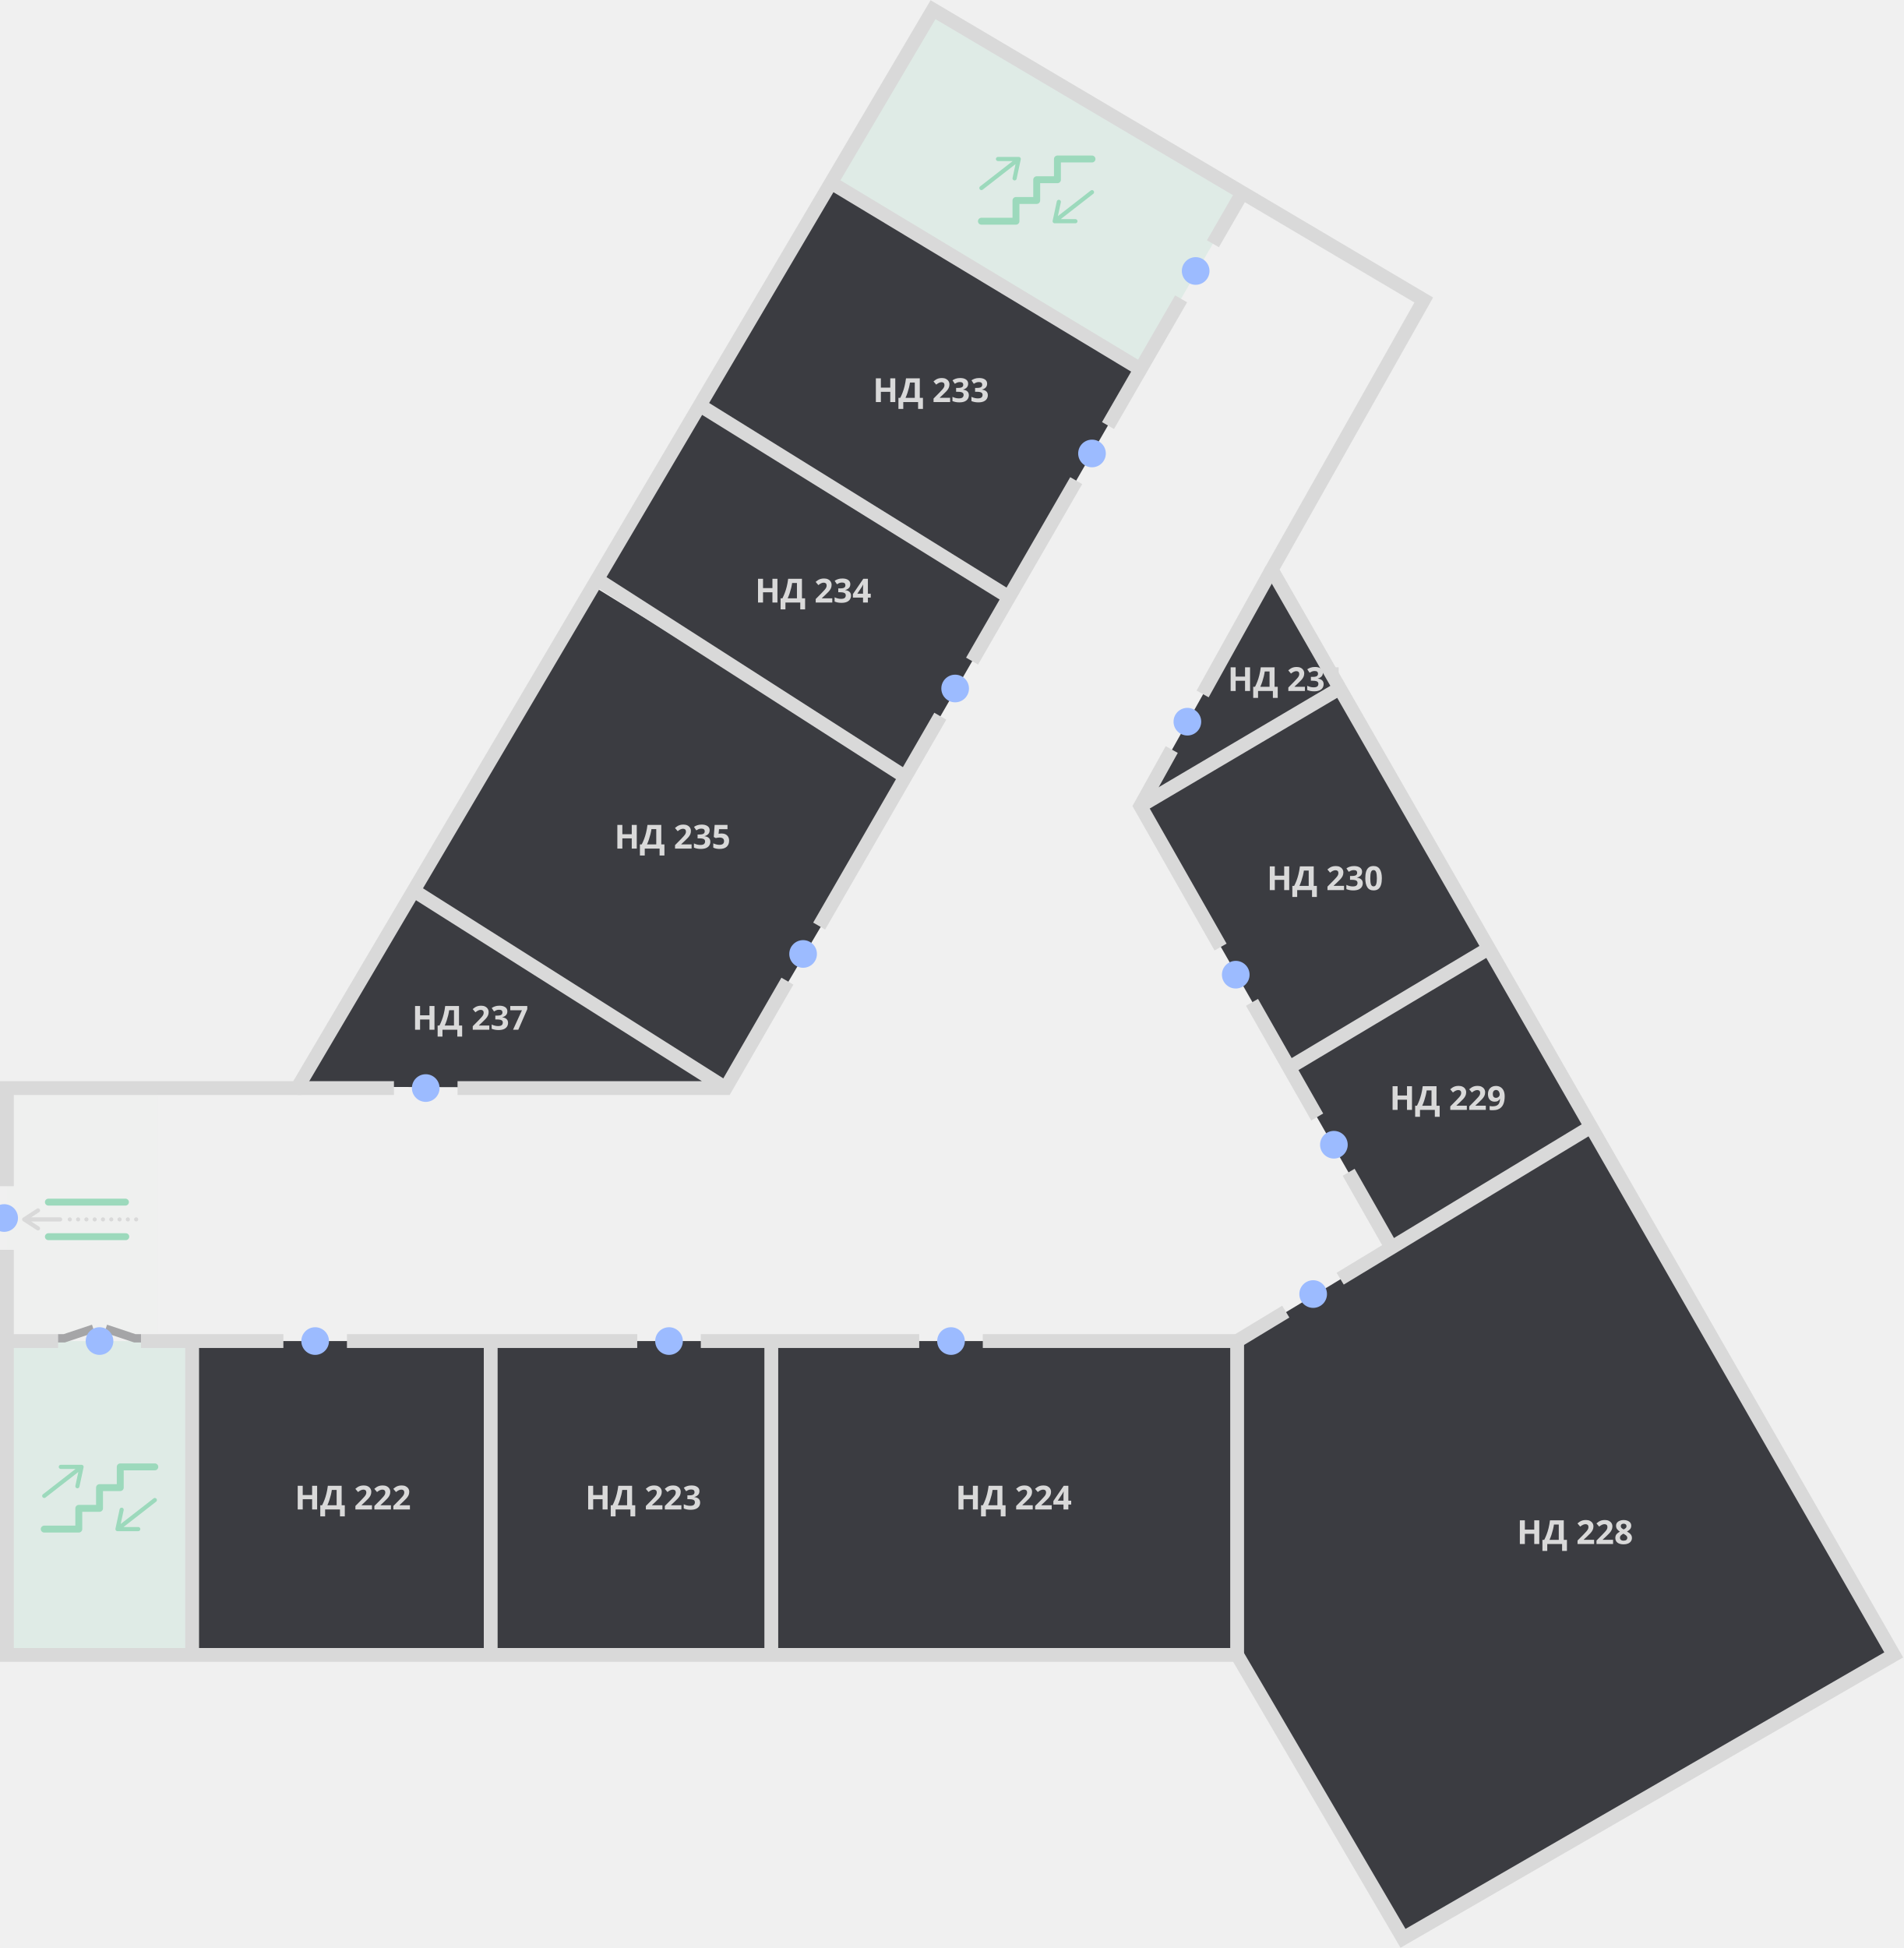
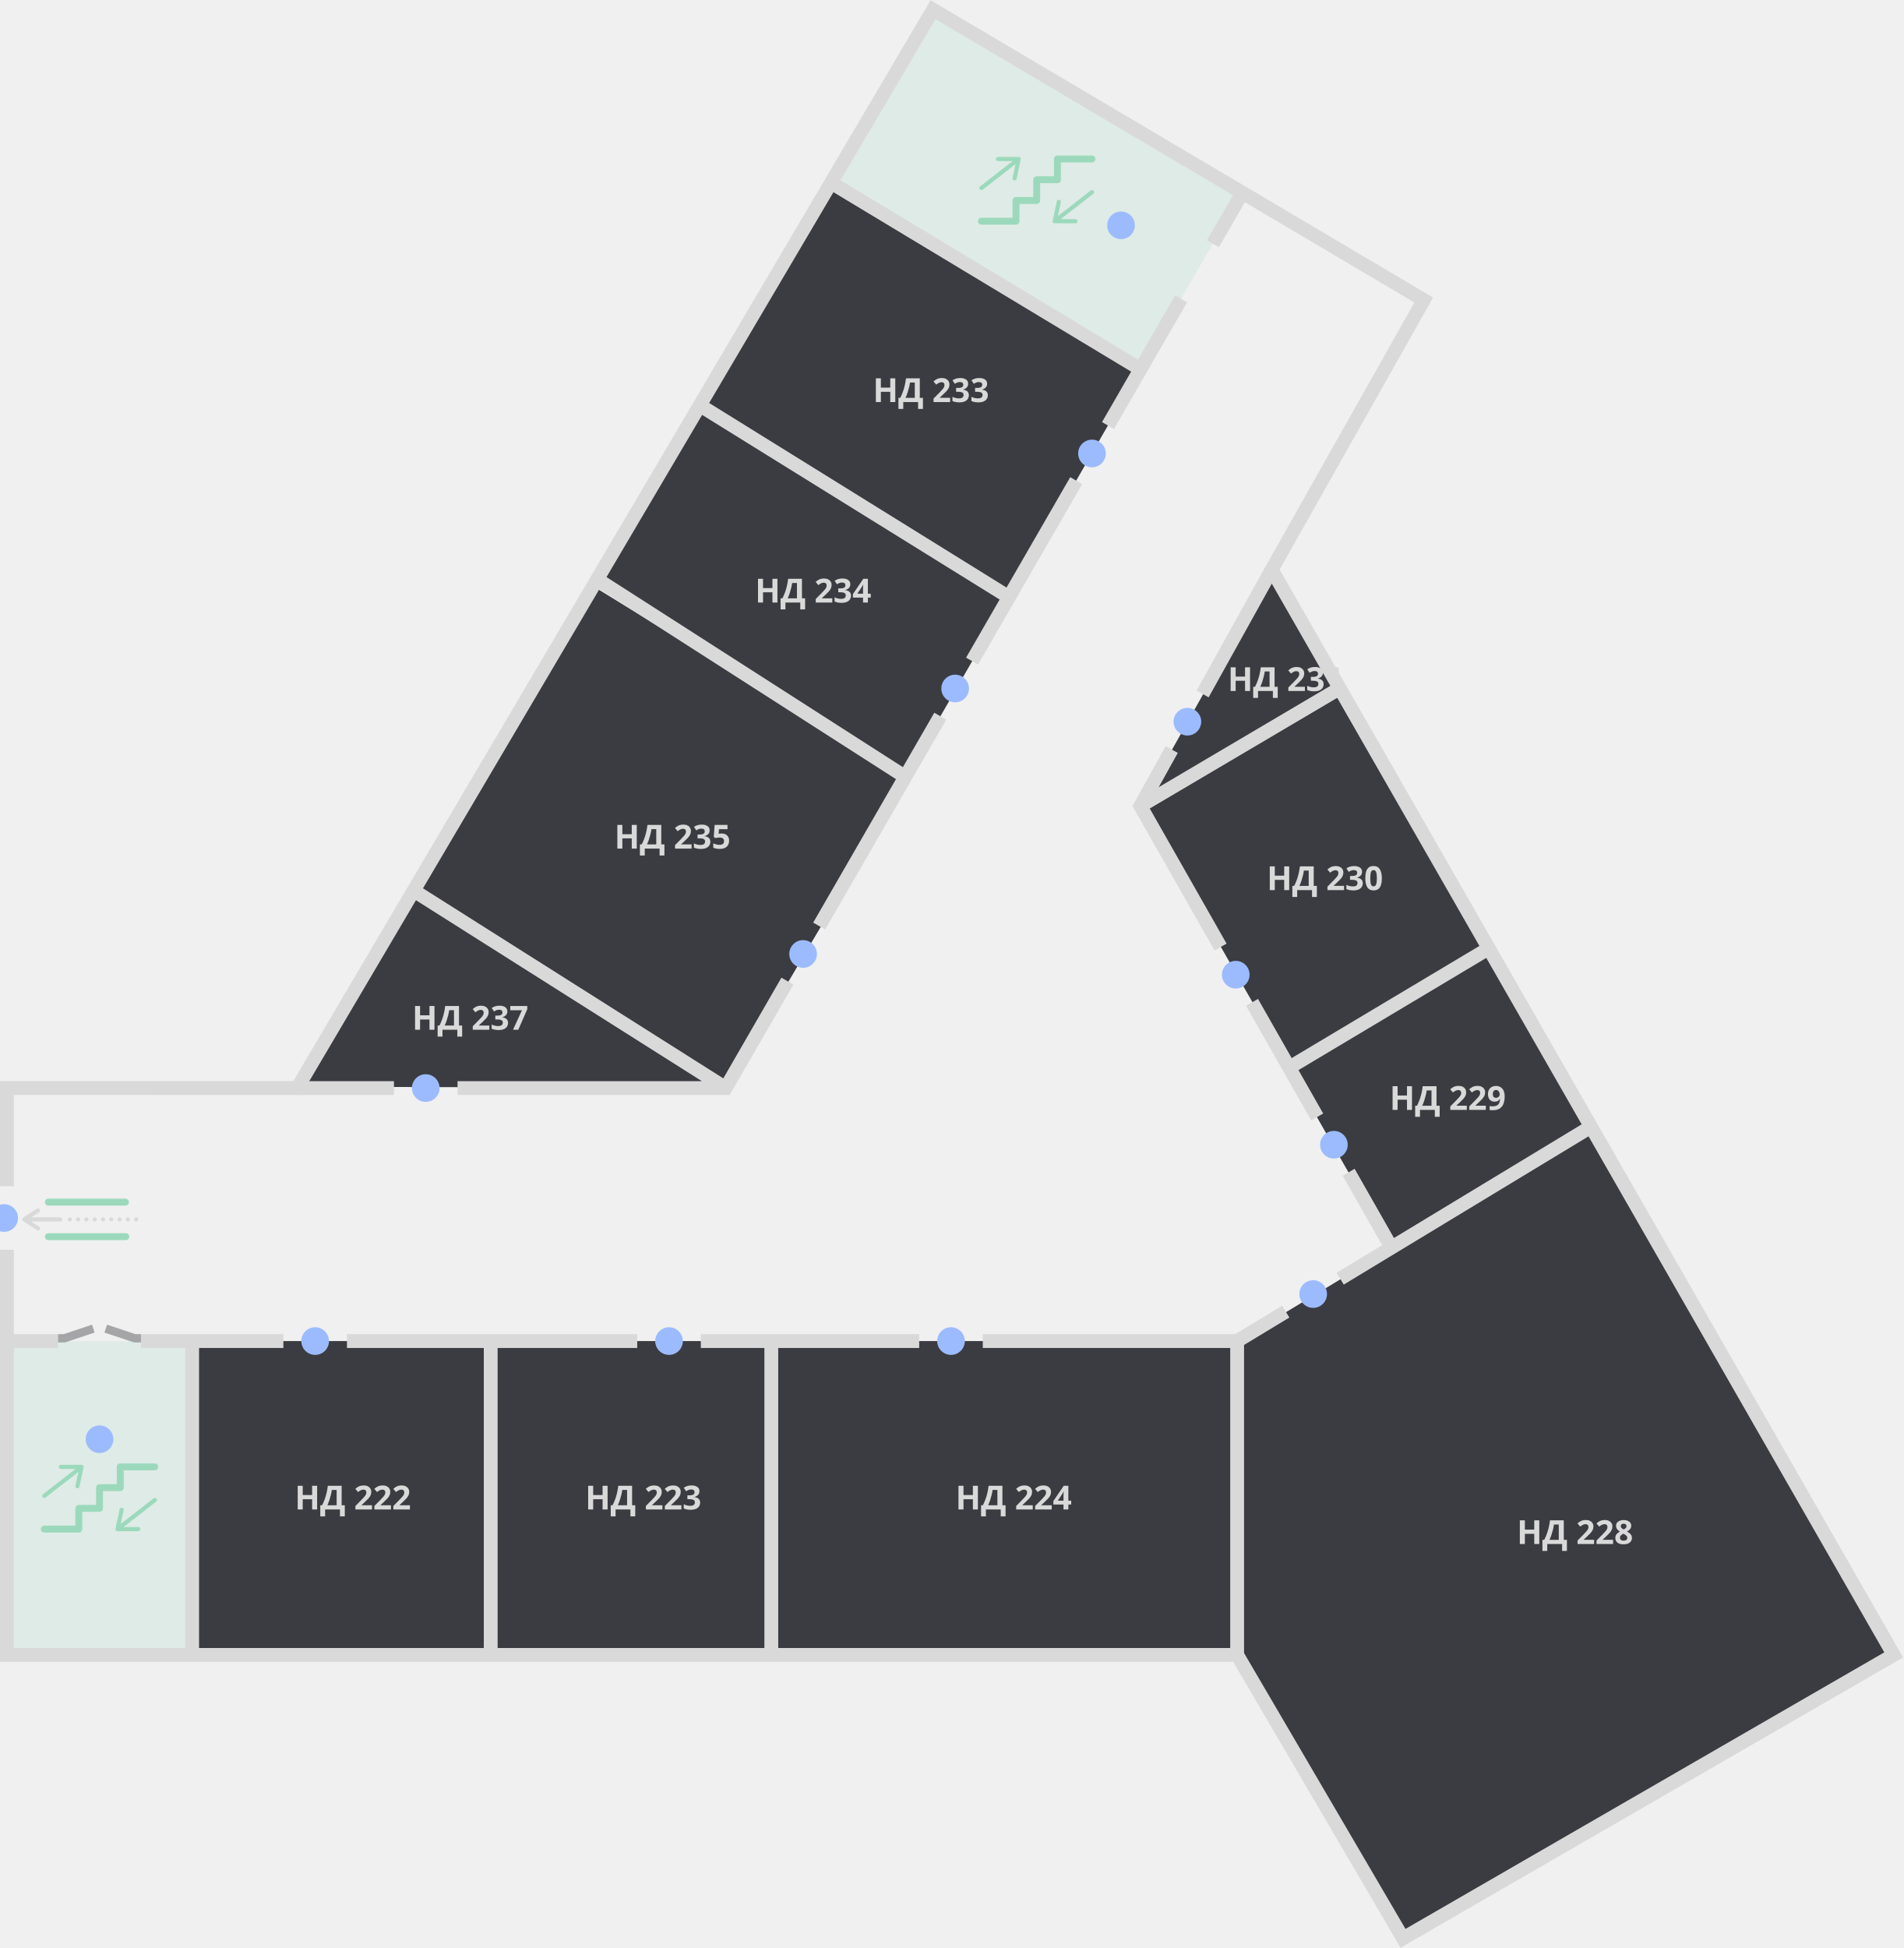
<svg xmlns="http://www.w3.org/2000/svg" width="1377" height="1409" viewBox="0 0 1377 1409" fill="none">
  <g id="ND-2" clip-path="url(#clip0_13_60)">
    <g id="Spaces">
      <path id="nd-2-stair-2" opacity="0.2" d="M601 132L675 8L899 139L825 267L601 132Z" fill="#9CD9BC" />
      <rect id="nd-2-stair-1" opacity="0.2" x="5" y="970" width="134" height="227" fill="#9CD9BC" />
      <path id="nd-237" d="M525 787L215 786L299 644L525 787Z" fill="#3B3C41" />
      <path id="nd-235" d="M299 644L427.5 423L656.5 564L525 787L299 644Z" fill="#3B3C41" />
      <path id="nd-234" d="M431 421L506 293L730 432L655 562L431 421Z" fill="#3B3C41" />
      <path id="nd-233" d="M506 293L601 132L825 267L730 432L506 293Z" fill="#3B3C41" />
      <path id="nd-231" d="M825 583L921 412L969 498L825 583Z" fill="#3B3C41" />
      <path id="nd-230" d="M825 583L969 498L1077 686L933 772L825 583Z" fill="#3B3C41" />
      <path id="nd-229" d="M931 770L1077 686L1151 815L1007 903L931 770Z" fill="#3B3C41" />
      <rect id="nd-224" x="558" y="970" width="337" height="227" fill="#3B3C41" />
      <rect id="nd-223" x="355" y="970" width="203" height="227" fill="#3B3C41" />
      <rect id="nd-222" x="139" y="970" width="216" height="227" fill="#3B3C41" />
      <rect id="nd-2-crossing-n" opacity="0.01" x="5" y="792" width="109" height="173" fill="#9CD9BC" />
      <path id="nd-228" d="M1151 816L894 971V1195L1014 1401L1370 1198L1151 816Z" fill="#3B3C41" />
    </g>
    <g id="Walls">
      <path id="Vector 14" d="M355 970L355 1197" stroke="#D9D9D9" stroke-width="10" />
      <path id="Vector 17" d="M139 970L139 1197" stroke="#D9D9D9" stroke-width="10" />
      <path id="Vector 30" d="M42 970L5 970" stroke="#D9D9D9" stroke-width="10" />
      <path id="Vector 15" d="M558 970L558 1197" stroke="#D9D9D9" stroke-width="10" />
      <path id="Vector 16" d="M895 970L895 1197" stroke="#D9D9D9" stroke-width="10" />
      <path id="Vector 19" d="M1077 686L933 772" stroke="#D9D9D9" stroke-width="10" />
      <path id="Vector 23" d="M969 498L825 583" stroke="#D9D9D9" stroke-width="10" />
      <path id="Vector 31" d="M825 267L601 132" stroke="#D9D9D9" stroke-width="10" />
      <path id="Vector 32" d="M730 432L506 293" stroke="#D9D9D9" stroke-width="10" />
      <path id="Vector 33" d="M655 562L432 419" stroke="#D9D9D9" stroke-width="10" />
      <path id="Subtract" fill-rule="evenodd" clip-rule="evenodd" d="M927.594 944.42L892.41 965.723L897.59 974.277L932.774 952.974L927.594 944.42ZM966.944 920.595L972.123 929.15L1153.59 819.277L1148.41 810.723L966.944 920.595Z" fill="#D9D9D9" />
      <path id="Subtract_2" fill-rule="evenodd" clip-rule="evenodd" d="M251 975H461V965H251V975ZM205 965H102V975H205V965ZM895 975H711V965H895V975ZM507 965H665V975H507V965Z" fill="#D9D9D9" />
      <path id="Subtract_3" fill-rule="evenodd" clip-rule="evenodd" d="M782.913 350.138L707.569 480.68L698.909 475.68L774.253 345.138L782.913 350.138ZM675.915 515.52L684.575 520.52L596.958 672.327L588.298 667.327L675.915 515.52ZM881.796 178.81L903.33 141.499L894.669 136.501L873.136 173.81L881.796 178.81ZM858.802 218.651L850.141 213.651L797.247 305.297L805.907 310.297L858.802 218.651ZM565.304 707.167L573.964 712.167L529.331 789.499L527.888 792H525.001H331V782H507.747L296.327 648.225L301.673 639.775L523.273 779.99L565.304 707.167ZM285 782H215.001L215.001 792H285V782Z" fill="#D9D9D9" />
      <path id="Subtract_4" fill-rule="evenodd" clip-rule="evenodd" d="M887.362 682.535L830.736 582.971L852.062 544.584L843.333 539.705L820.629 580.572L819.264 583.029L820.654 585.472L878.671 687.48L887.362 682.535ZM910.104 722.52L901.413 727.465L948.618 810.463L957.243 805.401L910.104 722.52ZM924.371 414.428L874.402 504.373L865.673 499.494L915.629 409.572L924.371 414.428ZM979.986 845.39L971.361 850.452L1002.65 905.472L1011.35 900.528L979.986 845.39Z" fill="#D9D9D9" />
      <path id="Subtract_5" fill-rule="evenodd" clip-rule="evenodd" d="M677.546 2.697L673.237 0.147L670.693 4.46L212.144 781.999L5 781.999H0V786.999V858H10V791.999L215 791.999H217.856L219.307 789.539L676.763 13.852L1023.24 218.81L915.645 409.543L914.248 412.02L915.662 414.487L1363.18 1195.16L1016.8 1395.18L899.315 1194.47L897.867 1192H895H10V904H0V1197V1202H5H892.133L1010.68 1404.53L1013.2 1408.82L1017.5 1406.33L1372.5 1201.33L1376.82 1198.84L1374.34 1194.51L925.752 411.98L1034.35 219.457L1036.76 215.19L1032.55 212.697L677.546 2.697Z" fill="#D9D9D9" />
    </g>
    <g id="Textes">
      <text id="b_nd_237" fill="#D9D9D9" xml:space="preserve" style="white-space: pre" font-family="GothamSSm" font-size="24" font-weight="bold" letter-spacing="0em">
        <tspan x="298.121" y="744.8">НД 237</tspan>
      </text>
      <text id="b_nd_235" fill="#D9D9D9" xml:space="preserve" style="white-space: pre" font-family="GothamSSm" font-size="24" font-weight="bold" letter-spacing="0em">
        <tspan x="444.457" y="613.8">НД 235</tspan>
      </text>
      <text id="b_nd_234" fill="#D9D9D9" xml:space="preserve" style="white-space: pre" font-family="GothamSSm" font-size="24" font-weight="bold" letter-spacing="0em">
        <tspan x="546.23" y="435.8">НД 234</tspan>
      </text>
      <text id="b_nd_233" fill="#D9D9D9" xml:space="preserve" style="white-space: pre" font-family="GothamSSm" font-size="24" font-weight="bold" letter-spacing="0em">
        <tspan x="631.48" y="290.8">НД 233</tspan>
      </text>
      <text id="b_nd_231" fill="#D9D9D9" xml:space="preserve" style="white-space: pre" font-family="GothamSSm" font-size="24" font-weight="bold" letter-spacing="0em">
        <tspan x="888.145" y="499.8">НД 231</tspan>
      </text>
      <text id="b_nd_230" fill="#D9D9D9" xml:space="preserve" style="white-space: pre" font-family="GothamSSm" font-size="24" font-weight="bold" letter-spacing="0em">
        <tspan x="916.461" y="643.8">НД 230</tspan>
      </text>
      <text id="b_nd_229" fill="#D9D9D9" xml:space="preserve" style="white-space: pre" font-family="GothamSSm" font-size="24" font-weight="bold" letter-spacing="0em">
        <tspan x="1005.3" y="802.8">НД 229</tspan>
      </text>
      <text id="b_nd_228" fill="#D9D9D9" xml:space="preserve" style="white-space: pre" font-family="GothamSSm" font-size="24" font-weight="bold" letter-spacing="0em">
        <tspan x="1097.37" y="1116.8">НД 228</tspan>
      </text>
      <text id="b_nd_224" fill="#D9D9D9" xml:space="preserve" style="white-space: pre" font-family="GothamSSm" font-size="24" font-weight="bold" letter-spacing="0em">
        <tspan x="691.254" y="1091.8">НД 224</tspan>
      </text>
      <text id="b_nd_223" fill="#D9D9D9" xml:space="preserve" style="white-space: pre" font-family="GothamSSm" font-size="24" font-weight="bold" letter-spacing="0em">
        <tspan x="423.352" y="1091.8">НД 223</tspan>
      </text>
      <text id="b_nd_222" fill="#D9D9D9" xml:space="preserve" style="white-space: pre" font-family="GothamSSm" font-size="24" font-weight="bold" letter-spacing="0em">
        <tspan x="213.223" y="1091.8">НД 222</tspan>
      </text>
    </g>
    <g id="Icons">
      <g id="Stair">
        <g id="Stair frame">
          <path id="Vector 152" d="M112 1061H87V1076H72V1091H57V1106H32" stroke="#9CD9BC" stroke-width="5" stroke-linecap="round" stroke-linejoin="round" />
          <path id="Vector 154" d="M44 1061H59M59 1061L56 1075M59 1061L32 1082" stroke="#9CD9BC" stroke-width="3" stroke-linecap="round" stroke-linejoin="round" />
          <path id="Vector 155" d="M100 1106H85M85 1106L88 1092M85 1106L112 1085" stroke="#9CD9BC" stroke-width="3" stroke-linecap="round" stroke-linejoin="round" />
        </g>
      </g>
      <g id="Stair_2">
        <g id="Stair frame_2">
          <path id="Vector 152_2" d="M790 115H765V130H750V145H735V160H710" stroke="#9CD9BC" stroke-width="5" stroke-linecap="round" stroke-linejoin="round" />
          <path id="Vector 154_2" d="M722 115H737M737 115L734 129M737 115L710 136" stroke="#9CD9BC" stroke-width="3" stroke-linecap="round" stroke-linejoin="round" />
          <path id="Vector 155_2" d="M778 160H763M763 160L766 146M763 160L790 139" stroke="#9CD9BC" stroke-width="3" stroke-linecap="round" stroke-linejoin="round" />
        </g>
      </g>
      <g id="Doors">
        <path id="Vector 301" d="M76.5 961L97.5 968L102 968" stroke="#A5A5A7" stroke-width="6" />
        <path id="Vector 302" d="M67.5 961L46.5 968L42 968" stroke="#A5A5A7" stroke-width="6" />
      </g>
      <g id="Ð¡rossing">
        <g id="Group 24">
          <path id="Vector 320" d="M90.758 869.5H35" stroke="#9CD9BC" stroke-width="5" stroke-linecap="round" />
          <path id="Vector 323" d="M91 894.5H35" stroke="#9CD9BC" stroke-width="5" stroke-linecap="round" />
        </g>
        <g id="Group 25">
          <circle id="Ellipse 36" cx="1.5" cy="1.5" r="1.5" transform="matrix(-1 0 0 1 76 880.5)" fill="#D9D9D9" />
          <circle id="Ellipse 32" cx="1.5" cy="1.5" r="1.5" transform="matrix(-1 0 0 1 100 880.5)" fill="#D9D9D9" />
          <circle id="Ellipse 37" cx="1.5" cy="1.5" r="1.5" transform="matrix(-1 0 0 1 70 880.5)" fill="#D9D9D9" />
          <circle id="Ellipse 33" cx="1.5" cy="1.5" r="1.5" transform="matrix(-1 0 0 1 94 880.5)" fill="#D9D9D9" />
          <circle id="Ellipse 38" cx="1.5" cy="1.5" r="1.5" transform="matrix(-1 0 0 1 64 880.5)" fill="#D9D9D9" />
          <circle id="Ellipse 34" cx="1.5" cy="1.5" r="1.5" transform="matrix(-1 0 0 1 88 880.5)" fill="#D9D9D9" />
          <circle id="Ellipse 39" cx="1.5" cy="1.5" r="1.5" transform="matrix(-1 0 0 1 58 880.5)" fill="#D9D9D9" />
          <circle id="Ellipse 35" cx="1.5" cy="1.5" r="1.5" transform="matrix(-1 0 0 1 82 880.5)" fill="#D9D9D9" />
          <circle id="Ellipse 40" cx="1.5" cy="1.5" r="1.5" transform="matrix(-1 0 0 1 52 880.5)" fill="#D9D9D9" />
        </g>
        <path id="Vector 325" d="M43.501 882H17.501M17.501 882L27.501 875.5M17.501 882L27.501 888.5" stroke="#D9D9D9" stroke-width="3" stroke-miterlimit="1" stroke-linecap="round" stroke-linejoin="round" />
      </g>
    </g>
    <g id="Entrances">
      <circle id="13" cx="581" cy="690" r="10" fill="#9CBBFF" />
      <circle id="12" cx="691" cy="498" r="10" fill="#9CBBFF" />
      <circle id="11" cx="790" cy="328" r="10" fill="#9CBBFF" />
-       <circle id="10" cx="865" cy="196" r="10" fill="#9CBBFF" />
+       <circle id="10" cx="811" cy="163" r="10" fill="#9CBBFF" />
      <circle id="9" cx="859" cy="522" r="10" fill="#9CBBFF" />
      <circle id="8" cx="950" cy="936" r="10" fill="#9CBBFF" />
      <circle id="7" cx="894" cy="705" r="10" fill="#9CBBFF" />
      <circle id="6" cx="965" cy="828" r="10" fill="#9CBBFF" />
      <circle id="5" cx="688" cy="970" r="10" fill="#9CBBFF" />
      <circle id="4" cx="484" cy="970" r="10" fill="#9CBBFF" />
      <circle id="3" cx="3" cy="881" r="10" fill="#9CBBFF" />
      <circle id="2" cx="228" cy="970" r="10" fill="#9CBBFF" />
      <circle id="7_2" cx="308" cy="787" r="10" fill="#9CBBFF" />
-       <circle id="1" cx="72" cy="970" r="10" fill="#9CBBFF" />
+       <circle id="1" cx="72" cy="1041" r="10" fill="#9CBBFF" />
    </g>
  </g>
  <defs>
    <clipPath id="clip0_13_60">
      <rect width="1377" height="1409" fill="white" />
    </clipPath>
  </defs>
</svg>
